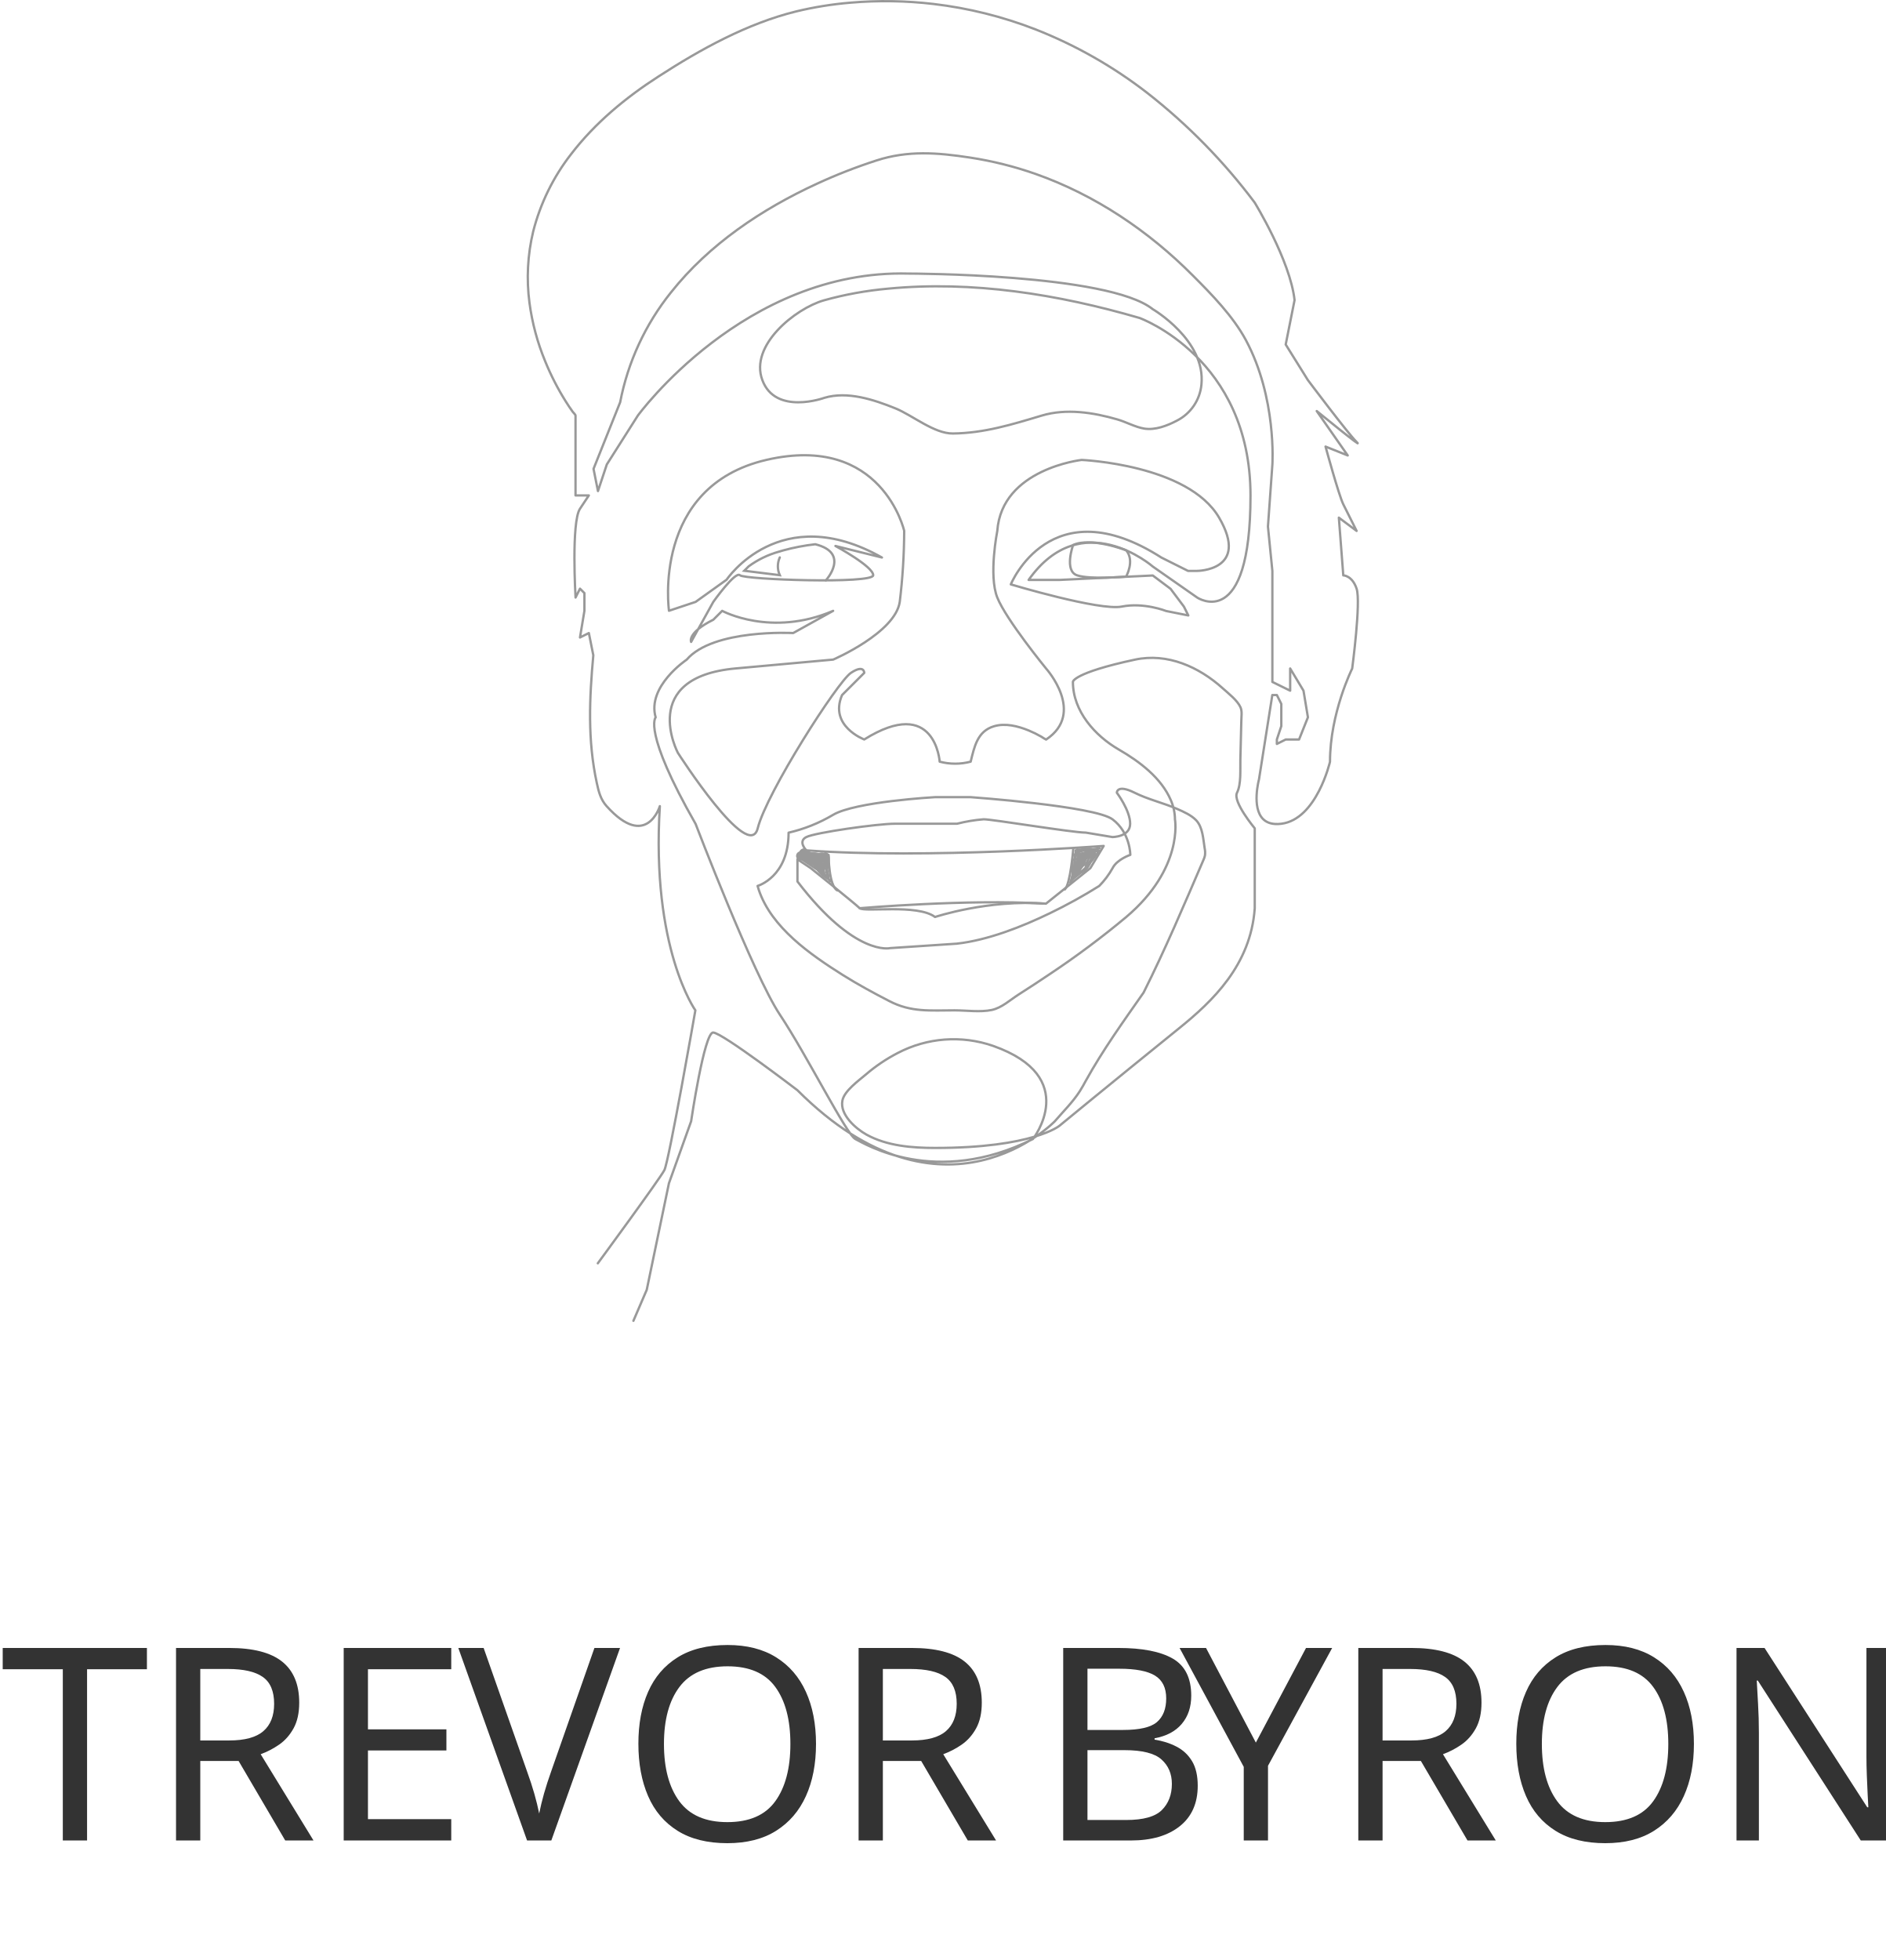
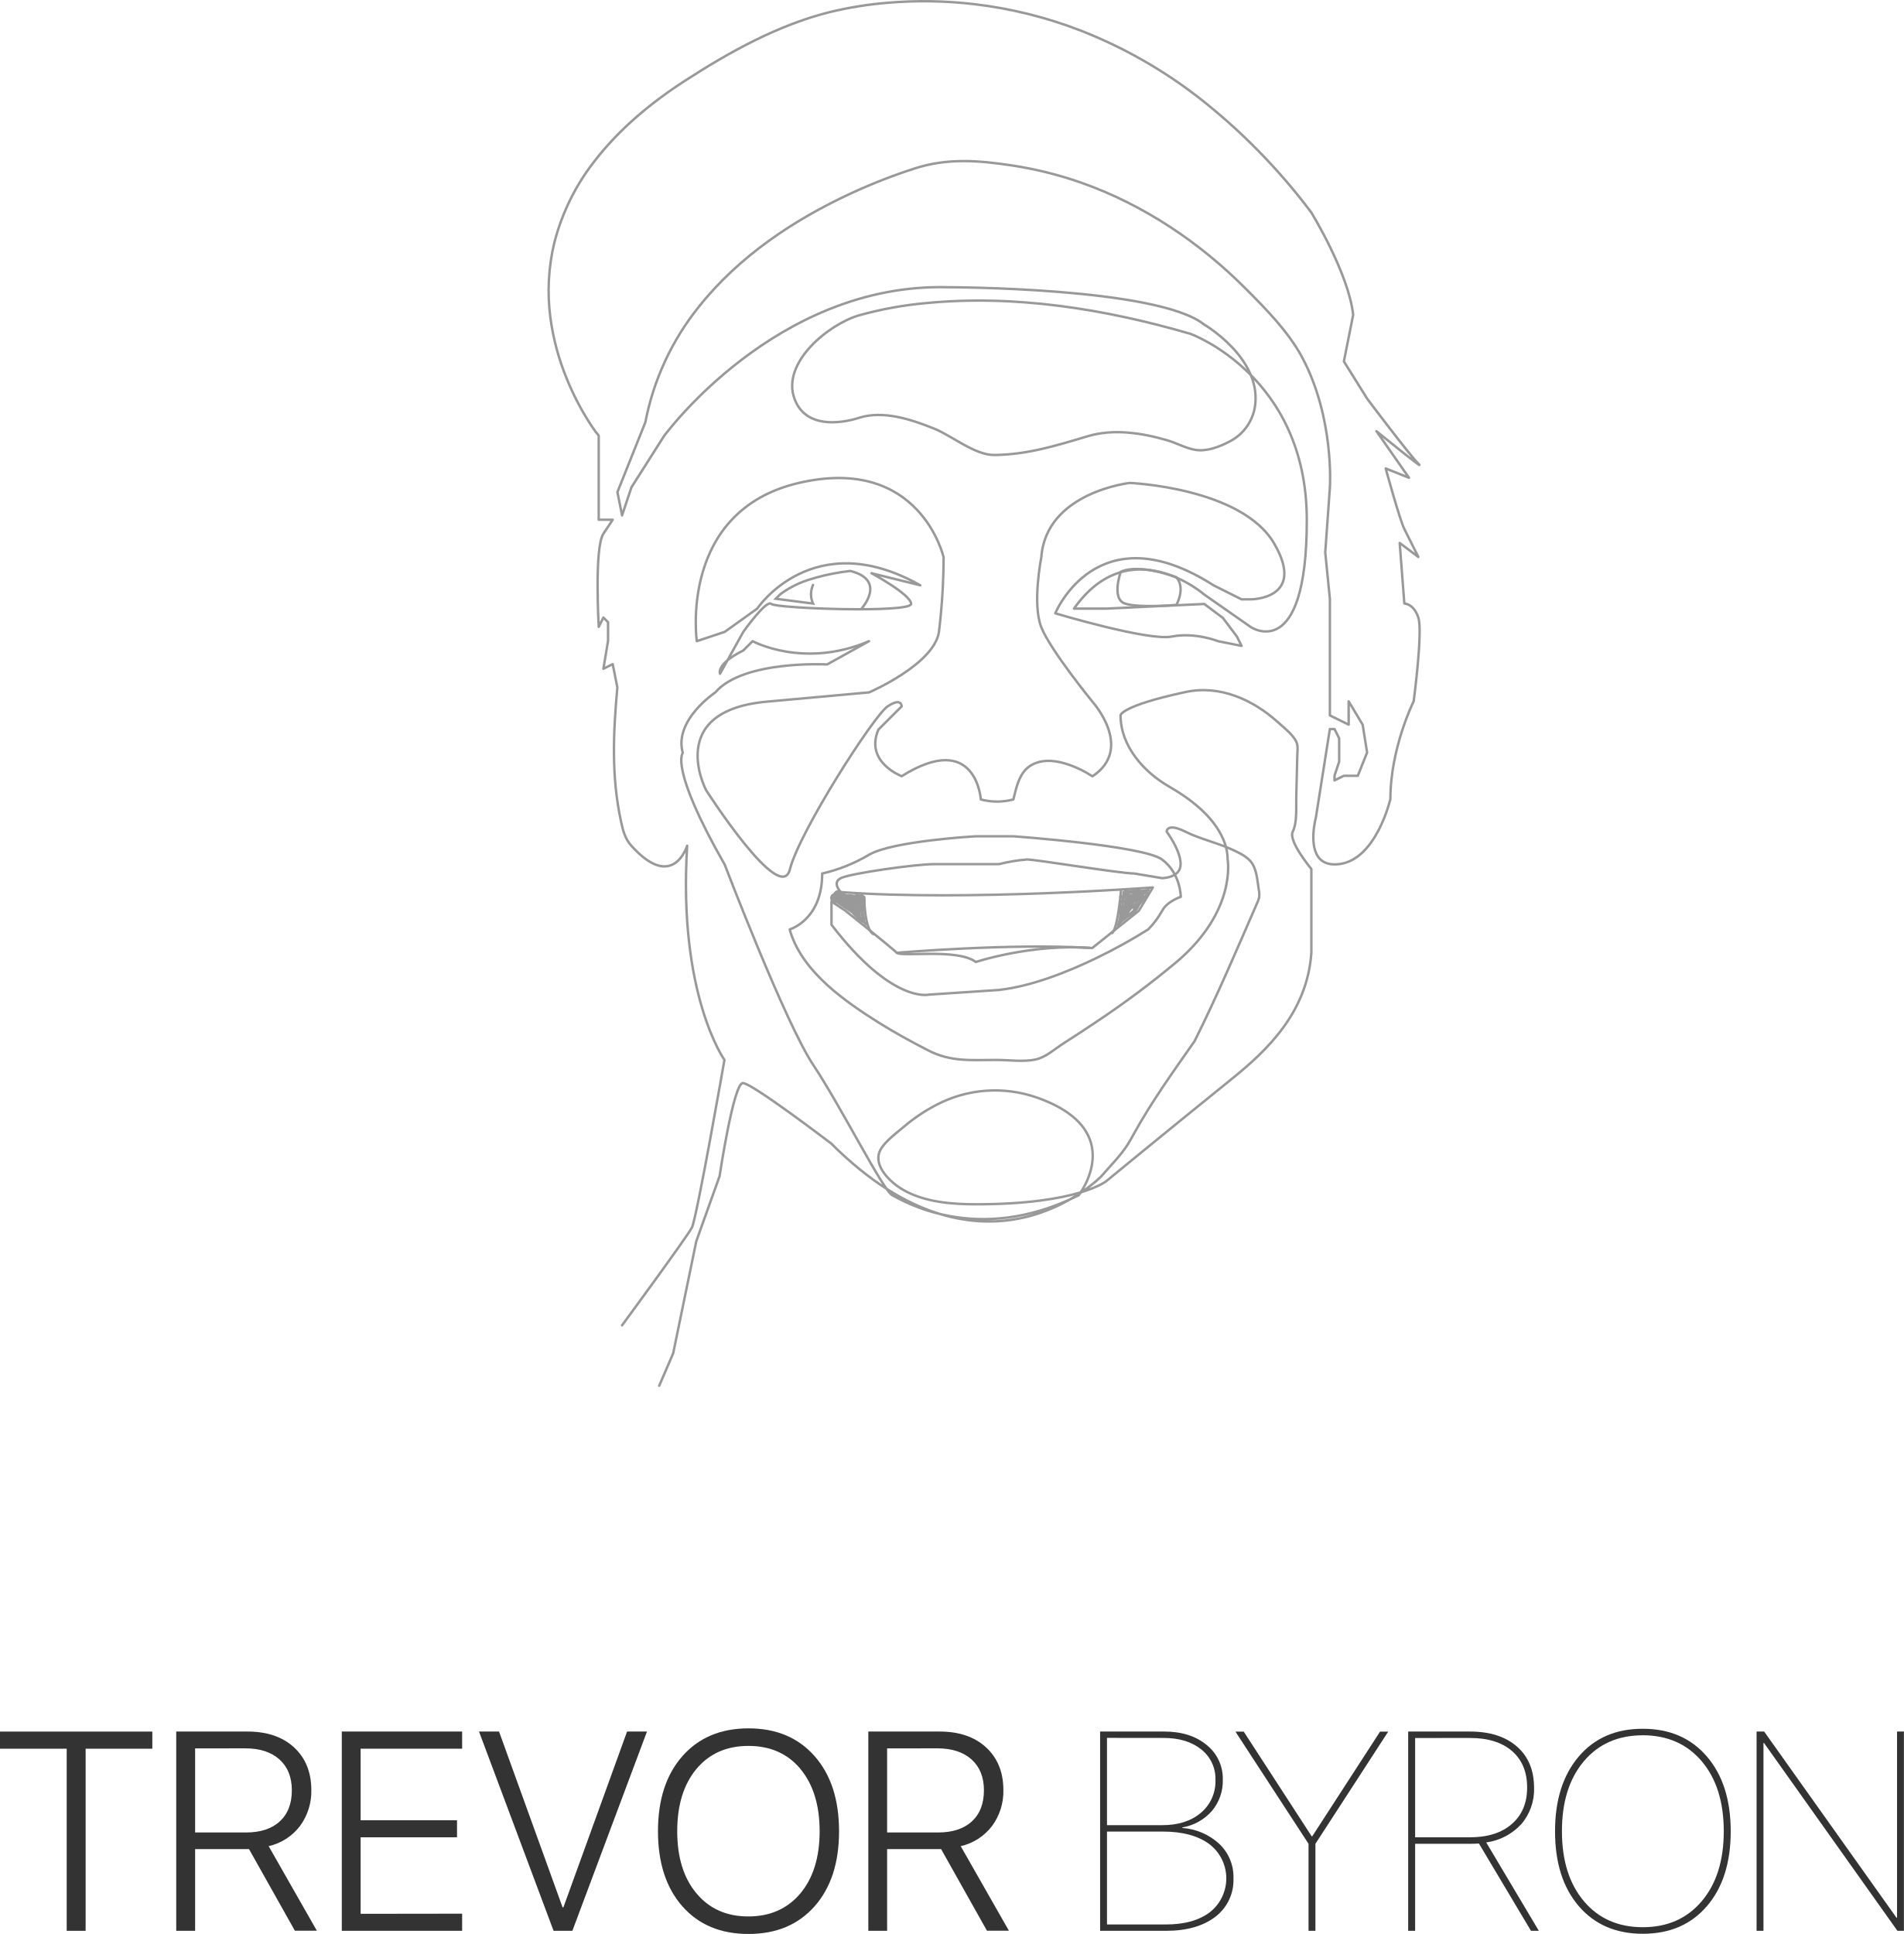
- <svg xmlns="http://www.w3.org/2000/svg" viewBox="0 0 608.5 632.32">
+ <svg xmlns="http://www.w3.org/2000/svg" viewBox="0 0 585.44 594.74">
  <defs>
-     <style>.cls-1{font-size:86.98px;fill:#333;font-family:SFUIDisplay-Light, SF UI Display;}.cls-2{letter-spacing:-0.01em;}.cls-3{font-family:SFUIDisplay-Regular, SF UI Display;letter-spacing:0em;}.cls-4,.cls-5{font-family:SFUIDisplay-Ultralight, SF UI Display;}.cls-4{letter-spacing:-0.03em;}.cls-6,.cls-7{fill:none;stroke:#999;stroke-linecap:round;stroke-width:0.75px;}.cls-6{stroke-linejoin:round;}.cls-7{stroke-miterlimit:10;}.cls-8{fill:#999;}</style>
+     <style>.cls-1{fill:#333;}.cls-2,.cls-3{fill:none;stroke:#999;stroke-linecap:round;stroke-width:0.75px;}.cls-2{stroke-linejoin:round;}.cls-3{stroke-miterlimit:10;}.cls-4{fill:#999;}</style>
  </defs>
  <g id="Layer_2" data-name="Layer 2">
    <g id="Layer_2-2" data-name="Layer 2">
-       <text class="cls-1" transform="translate(0 593.76)">TRE<tspan class="cls-2" x="147.88" y="0">V</tspan>
-         <tspan x="200.67" y="0">OR</tspan>
-         <tspan class="cls-3" x="313.8" y="0"> </tspan>
-         <tspan class="cls-4" x="334.62" y="0">B</tspan>
-         <tspan class="cls-5" x="380.61" y="0">YRON </tspan>
-       </text>
-       <path class="cls-6" d="M192.89,407.56s20-27.21,21.48-30.07,10-51.55,10-51.55-14.32-20-11.46-65.87c0,0-4.3,14.32-17.18,0-1.9-2.11-2.56-4.62-3.17-7.49-3-13.83-2.39-27.24-1.12-41.19L190,204.23l-2.86,1.43,1.43-8.59v-5.73l-1.43-1.43-1.43,2.86s-1.43-24.34,1.43-28.64l2.86-4.3h-4.3V134.06c0-.27-.74-1-.9-1.2-.82-1.13-1.59-2.3-2.33-3.48a83.88,83.88,0,0,1-6.55-12.8,75.63,75.63,0,0,1-5.08-18.9,63.06,63.06,0,0,1,1.2-23,67.93,67.93,0,0,1,12.27-25c7.68-10,17.59-18.21,28.15-25,13.57-8.78,28.64-17.11,44.45-21A115.64,115.64,0,0,1,274.46.86a132.31,132.31,0,0,1,26.73.42,134,134,0,0,1,32.93,8.2A146.08,146.08,0,0,1,370.21,30a188.46,188.46,0,0,1,34.61,35.32s11.46,18.62,12.89,31.5l-2.86,14.32L422,122.61s12.89,17.18,15.75,20-12.89-10-12.89-10l10,14.32-7.16-2.86s4.3,15.75,5.73,18.62l4.3,8.59L432,167l1.43,18.62s2.86,0,4.3,4.3-1.43,25.77-1.43,25.77-7.16,14.32-7.16,30.07c0,0-4.3,18.62-15.75,20-2.76.34-4.6-.31-5.81-1.49-3.82-3.75-1.35-12.83-1.35-12.83l4.3-27.21H412l1.43,2.86v7.16l-1.43,4.3V240l2.86-1.43h4.3l2.86-7.16-1.43-8.59-4.3-7.16v7.16L410.55,220v-35.8l-1.43-14.32,1.43-20S412,128.33,402,109.72c-4.15-7.71-11-14.72-17.13-20.85-14.3-14.39-31.55-26-50.74-32.76a117.16,117.16,0,0,0-21.17-5.28c-10.5-1.6-20-2.35-30.13.93a172.39,172.39,0,0,0-19.12,7.46c-17.88,8.22-34.89,19.57-47.21,35.11a81.12,81.12,0,0,0-16.4,35.45l-8.59,21.48,1.43,7.16,2.86-8.59,10-15.75s34.37-47.25,87.35-45.82c0,0,64.44,0,78.76,11.46,0,0,17.18,10,15.75,24.34a14.58,14.58,0,0,1-7.93,11.65c-3.08,1.62-7,3.15-10.58,2.55-2.86-.48-5.77-2.12-8.59-2.94-7.78-2.26-16.53-3.62-24.45-1.24-9.61,2.88-18.61,5.66-28.65,5.77-6,.07-13-5.84-18.48-8.08-7-2.83-15.53-5.67-23-3.42,0,0-15.75,5.73-20-5.73-4.2-11.2,10.65-23.08,19.84-25.72a114.42,114.42,0,0,1,20.67-3.77c27.28-2.64,55,1.82,81.2,9.45,0,0,35.8,12.89,35.8,57.28s-17.18,32.93-17.18,32.93l-14.32-10s-22.91-20-40.09,4.3h10l30.07-1.43,5.73,4.3,4.3,5.73,1.43,2.86-7.16-1.43s-7.16-2.86-14.32-1.43-35.8-7.16-35.8-7.16S339,157,374.75,179.88l8.59,4.3h2.86s17.18,0,7.16-17.18S349,148.38,349,148.38s-25.77,2.86-27.21,22.91c0,0-2.86,14.32,0,21.48s15.75,22.91,15.75,22.91,12.89,14.32,0,22.91a12.34,12.34,0,0,1-1.56-.94,35.71,35.71,0,0,0-4.08-2c-3.45-1.4-7.49-2.44-11.17-1.35-5.39,1.59-6.35,6.68-7.53,11.42a19.48,19.48,0,0,1-10,0s-1.43-21.48-24.34-7.16c0,0-11.46-4.3-7.16-14.32l7.16-7.16s0-2.86-4.3,0-27.21,38.66-30.07,50.12-25.77-24.34-25.77-24.34-12.89-24.34,18.62-27.21l31.5-2.86s20-8.59,21.48-18.62a194.93,194.93,0,0,0,1.43-22.91s-7.16-31.5-44.39-22.91-31.5,48.69-31.5,48.69l8.59-2.86,10-7.16s17.18-25.77,50.12-7.16l-15-3.72s12.18,6.58,12.18,9.44-41.53,1.43-43,0-8.59,8.59-8.59,8.59L223,207.09s-1.43-2.86,7.16-7.16l2.86-2.86s15.75,8.59,35.8,0l-12.89,7.16s-25.77-1.43-34.37,8.59c0,0-12.89,8.59-10,18.62,0,0-4.3,4.3,12.89,34.37,0,0,18.62,48.69,27.21,61.57s21.48,38.66,24.34,40.09,25.77,15.75,57.28,0c0,0,15.75-20-12.89-30.07a38.86,38.86,0,0,0-30.76,2.33,53.25,53.25,0,0,0-10.23,6.9c-2.36,2-7,5.34-7.58,8.41-.92,4.53,4.28,9.06,7.76,11,6.62,3.67,14.78,4.3,22.19,4.3,31.5,0,40.09-7.16,40.09-7.16s15.48-12.76,38.66-31.5c10.6-8.57,23.05-20.27,24.34-38.66V267.23s-7.16-8.59-5.73-11.46,1-7.56,1.09-10.73q.15-6.1.3-12.2c0-1.57.35-3.28-.26-4.67-1-2.24-3.95-4.51-5.7-6.09-7.7-6.95-17.87-11.52-28.37-9.27-20,4.29-20,7.16-20,7.16,0,9.47,7.14,17.41,14.81,21.84,6.65,3.84,13.74,9.14,16.82,16.42a15.81,15.81,0,0,1,1.3,6.13s2.86,15.75-15.75,31.5a284.36,284.36,0,0,1-24.43,18.25q-5.08,3.43-10.25,6.72c-2.73,1.73-5.43,4.3-8.69,5-3.71.78-8.15.12-12,.12-7.76,0-14,.7-21.07-3-5.1-2.63-10.12-5.35-15-8.41-10.37-6.53-23-15.26-27.1-27.46q-.21-.63-.38-1.27s10-2.86,10-17.18a50.39,50.39,0,0,0,14.32-5.73c7.16-4.3,32.93-5.73,32.93-5.73h11.46s40.09,2.86,45.82,7.16,5.73,11.46,5.73,11.46-4.3,1.43-5.73,4.3a26.72,26.72,0,0,1-4.3,5.73,164.36,164.36,0,0,1-15.92,8.8c-8.79,4.26-19.95,8.7-30.05,9.82l-21.48,1.43s-11.3,2.85-29.92-21.49v-7.16l4.3,2.86s14.32,11.46,15.75,12.89,18.62-1.43,24.34,2.86c0,0,17.18-5.73,35.8-4.3l14.32-11.46,4.3-7.16s-57.28,4.3-95.94,1.43c0,0-2.86-2.86,0-4.3s22.91-4.3,28.64-4.3h20a50.63,50.63,0,0,1,8.59-1.43c2.86,0,28.64,4.3,32.93,4.3l8.59,1.43s5.73,0,5.73-4.3-4.3-10-4.3-10,0-2.86,5.73,0c4.4,2.2,9.31,3.28,13.81,5.26,2.08.91,4.51,2,6.08,3.65,2.13,2.31,2.23,6,2.72,9a6.92,6.92,0,0,1,.1,2.34,7.13,7.13,0,0,1-.54,1.55C382.09,291.87,376,306.26,369,320.21c-6.48,9.26-13.16,18.55-18.64,28.45-.63,1.14-1.25,2.29-1.95,3.38-2.26,3.52-5.34,6.53-8.05,9.69,0,0-35.8,37.23-83.05-10,0,0-24.34-18.62-27.21-18.62S223,361.74,223,361.74l-7.16,20-7.16,34.37-4.3,10" />
-       <path class="cls-7" d="M346.25,175.82s-3,8.36,1.3,9.79,15.8.41,15.8.41,2.91-5.14,0-8.5C363.34,177.51,352.11,173.19,346.25,175.82Z" />
-       <path class="cls-7" d="M266.46,187.26s8.05-8.81-3.4-11.68a67.74,67.74,0,0,0-10.4,2l-1.41.42a30.23,30.23,0,0,0-9.67,4.7l-1.43,1.43,11.46,1.43a6.92,6.92,0,0,1,0-5.73" />
-       <path class="cls-6" d="M346.11,275.82l2.27-.38,6.25-1a39.91,39.91,0,0,1-4.3,5.56,22.72,22.72,0,0,1-4.23,3v-5.69a20.35,20.35,0,0,1,4,0,3.19,3.19,0,0,1-1.11,1.38h-1.43l4.3-2.86-1.43,2.86-2.86,1.43" />
-       <polyline class="cls-6" points="258.76 275.82 265.92 275.82 267.36 282.98 263.06 280.12 258.76 277.25 263.06 277.25 264.49 278.69 263.06 278.69 261.63 278.69 264.49 277.25 265.92 280.12 264.49 280.12 263.06 275.82 265.92 281.55 264.49 277.25 264.49 277.25" />
-       <path class="cls-6" d="M277.38,293s35.21-3,59.13-1.5" />
-       <path class="cls-7" d="M277.38,291.57" />
-       <path class="cls-8" d="M264.24,278.52a1.13,1.13,0,0,0,0-2.25,1.13,1.13,0,0,0,0,2.25Z" />
-       <path class="cls-8" d="M260.19,277.69a1.13,1.13,0,0,0,0-2.25,1.13,1.13,0,0,0,0,2.25Z" />
-       <path class="cls-8" d="M259.35,277.55a1.13,1.13,0,0,0,0-2.25,1.13,1.13,0,0,0,0,2.25Z" />
-       <path class="cls-8" d="M259.07,277.41a1.13,1.13,0,0,0,0-2.25,1.13,1.13,0,0,0,0,2.25Z" />
-       <path class="cls-8" d="M258.93,277.27a1.13,1.13,0,0,0,0-2.25,1.13,1.13,0,0,0,0,2.25Z" />
-       <path class="cls-8" d="M258.79,276.85a1.13,1.13,0,0,0,0-2.25,1.13,1.13,0,0,0,0,2.25Z" />
-       <path class="cls-8" d="M350,277.69a1.13,1.13,0,0,0,0-2.25,1.13,1.13,0,0,0,0,2.25Z" />
-       <path class="cls-8" d="M348.41,276.56a3.35,3.35,0,0,1-1.17,2.37c-1.08,1,.52,2.56,1.59,1.59a5.63,5.63,0,0,0,1.83-4c.07-1.45-2.18-1.44-2.25,0Z" />
-       <path class="cls-8" d="M352.13,277.27a1.13,1.13,0,0,0,0-2.25,1.13,1.13,0,0,0,0,2.25Z" />
-       <path class="cls-8" d="M351.18,274.31a1.65,1.65,0,0,0-1.08.25c-.24.15-.4.48-.62.6q.27.1-.14,0a1.6,1.6,0,0,0-.55,0,1.62,1.62,0,0,0-.89.35,2.08,2.08,0,0,0-.6,1.76,6.6,6.6,0,0,1-.67,2.91c-.63,1.3,1.31,2.44,1.94,1.14a9.52,9.52,0,0,0,.76-2,4.65,4.65,0,0,0,.22-2q.08-.55-.54.12l.3,0a2,2,0,0,0,.83,0,3.48,3.48,0,0,0,1-.82c1.44.13,1.43-2.12,0-2.25Z" />
-       <path class="cls-7" d="M267.36,275.82s0,10,2.86,11.46" />
-       <path class="cls-7" d="M346.3,273.94s-.92,11.26-2.7,13" />
-       <path class="cls-8" d="M260.91,278.68a3.79,3.79,0,0,1,2.67,2.09,1.5,1.5,0,0,0,2.59-1.51,6.66,6.66,0,0,0-4.46-3.46c-1.88-.42-2.68,2.47-.8,2.89Z" />
-       <path class="cls-8" d="M258.29,276.21a7.7,7.7,0,0,0,6.68,1.84l-.8-2.89-.23.07c-1.84.56-1.06,3.46.8,2.89l.23-.07a1.5,1.5,0,0,0-.8-2.89,4.47,4.47,0,0,1-3.76-1.07c-1.44-1.28-3.57.84-2.12,2.12Z" />
-       <path class="cls-8" d="M258.36,277.64a1.5,1.5,0,0,0,0-3,1.5,1.5,0,0,0,0,3Z" />
-       <path class="cls-8" d="M261.84,277.92a6.14,6.14,0,0,1,1.93.21,1.08,1.08,0,0,1,.22.11s-.2-.3-.24-.27-.15.92-.18,1l1.45-1.1c.37,0,.32.16.52.34s-.32.32,0,0a3.93,3.93,0,0,1,.46-.43,1.55,1.55,0,0,0,.54-2.05,1.51,1.51,0,0,0-2.05-.54,4,4,0,0,0-2,3.14,2.63,2.63,0,0,0,2.49,2.59,1.52,1.52,0,0,0,1.45-1.1c.42-1.39.54-3.1-.8-4a6,6,0,0,0-3.83-.84,1.54,1.54,0,0,0-1.5,1.5,1.51,1.51,0,0,0,1.5,1.5Z" />
-       <path class="cls-8" d="M263.12,279.51c1.36-.2,1.62,1.88,2.23,2.65s1.58,1.47,2.26,2.38a.38.38,0,0,0,.65-.38,3.53,3.53,0,0,0-1.77-1.67c-.92-.53-1.39-1.48-2.34-2a.38.38,0,0,0-.45.59,11,11,0,0,0,3.12,2.72.38.38,0,0,0,.56-.32,23,23,0,0,0-.45-3.42c-.09-.42-.73-.31-.74.1l0,1.35a.38.38,0,0,0,.74.1c.44-1.52,2-6.54-.71-6.75a.38.38,0,0,0-.36.47c.07.23.43.79.48,1a4.17,4.17,0,0,1-.18,2.6c-.16.45.56.65.72.2a5.19,5.19,0,0,0,.45-2.08c-.06-.75-.53-1.18-.74-1.9l-.36.47c1.59.13.21,5.07,0,5.8l.74.1,0-1.35-.74.1a21.7,21.7,0,0,1,.43,3.22l.56-.32a10.52,10.52,0,0,1-3-2.6l-.45.59c.79.4,1.16,1.21,1.87,1.7s1.52.75,2,1.65l.65-.38a12.3,12.3,0,0,0-1.35-1.61,8.06,8.06,0,0,1-1.75-2.46,2,2,0,0,0-2.23-1.3c-.48.07-.27.79.2.72Z" />
-       <path class="cls-8" d="M346.71,274.27A35.4,35.4,0,0,1,345,284.65a.38.38,0,0,0,.69.29c.71-1.33,2-2,3.09-2.91a32.83,32.83,0,0,0,3.21-3.2l-.59-.45c-.56,1.27-1.65,2.76-3.11,3.05-1.15.23-.92,0-1-.92-.11-.74.05-1.71,0-2.46a2.53,2.53,0,0,1,.51-2.19c.71-1,1.14-.91,2.25-1.08l5-.75-.2-.72a12.9,12.9,0,0,1-7.22.4l-.1.74a18.57,18.57,0,0,0,2.13.09c.92,0,3.19-1.16,2.27,2.1-.21.74-1.53,2-1.93,2.72-.23.43.42.81.65.38a40.26,40.26,0,0,1,2.54-3.41,1.9,1.9,0,0,0,.38-1.84,1.85,1.85,0,0,0-1.52-1c-1.49-.2-3,.4-4.52.19-.42-.06-.51.64-.1.74A13.65,13.65,0,0,0,355,274a.38.38,0,0,0-.2-.72l-5,.75c-.93.14-2.31.08-3,.91a3.1,3.1,0,0,0-.41,2,39.42,39.42,0,0,1-.13,5.18.38.38,0,0,0,.38.38,6.15,6.15,0,0,0,5.34-3.77c.16-.36-.28-.8-.59-.45a32.16,32.16,0,0,1-4.22,4,7.16,7.16,0,0,0-2.2,2.29l.69.29a36,36,0,0,0,1.78-10.58.38.38,0,0,0-.75,0Z" />
+       <path class="cls-1" d="M26.33,593.76H20.51v-56H0v-5.27H46.84v5.27H26.33Z" />
+       <path class="cls-1" d="M60,568.66v25.1H54.19V532.48H76.11q9,0,14.29,4.86t5.33,13.06a18,18,0,0,1-3.48,11.13,16.83,16.83,0,0,1-9.64,6.2l14.82,26H90.67l-14.1-25.1H60Zm0-31v25.86H75.64q6.67,0,10.38-3.4t3.72-9.56q0-6.07-3.8-9.49t-10.51-3.42Z" />
+       <path class="cls-1" d="M142.1,588.49v5.27h-37V532.48h37v5.27H110.89v22h29.64V565H110.89v23.53Z" />
+       <path class="cls-1" d="M176,593.76h-5.78l-22.93-61.28h6.16l19.54,54.06h.25l19.58-54.06h6.12Z" />
+       <path class="cls-1" d="M230.14,531.5q12.82,0,20.34,8.54t7.52,23.1q0,14.57-7.52,23.08t-20.34,8.51q-12.83,0-20.32-8.51t-7.5-23.08q0-14.57,7.52-23.1T230.14,531.5Zm16,12.49q-5.92-7.09-16-7.09t-16,7.09q-5.9,7.09-5.9,19.15t5.92,19.11q5.92,7.09,15.95,7.09t16-7.09q5.92-7.09,5.92-19.11T246.13,544Z" />
+       <path class="cls-1" d="M272.78,568.66v25.1H267V532.48h21.91q9,0,14.29,4.86t5.33,13.06a18,18,0,0,1-3.48,11.13,16.84,16.84,0,0,1-9.64,6.2l14.82,26h-6.75l-14.1-25.1H272.78Zm0-31v25.86h15.67q6.67,0,10.38-3.4t3.72-9.56q0-6.07-3.8-9.49t-10.51-3.42Z" />
+       <path class="cls-1" d="M358.57,593.76h-20.3V532.48H358q8,0,13,4.1a13.23,13.23,0,0,1,5,10.72,14.3,14.3,0,0,1-3.33,9.58,15.46,15.46,0,0,1-9.11,5.08v.17a18.72,18.72,0,0,1,11.28,4.82,14,14,0,0,1,4.44,10.72,14.17,14.17,0,0,1-5.52,11.74Q368.12,593.76,358.57,593.76Zm-18.18-59.33v26.84h17q7.39,0,11.87-3.8a12.62,12.62,0,0,0,4.48-10.13A11.46,11.46,0,0,0,369.4,538q-4.38-3.55-11.59-3.55Zm0,57.38h18.09q8.66,0,13.63-3.84a13.24,13.24,0,0,0-.25-20.87q-5.22-3.86-14.31-3.86H340.39Z" />
+       <path class="cls-1" d="M404.48,593.76h-2.12V567l-22.47-34.49h2.55l20.89,32.19h.17l20.85-32.19h2.51L404.48,567Z" />
+       <path class="cls-1" d="M435.14,567v26.76H433V532.48h19q9.17,0,14.44,4.61t5.27,12.68a16.33,16.33,0,0,1-3.91,11.17A17.87,17.87,0,0,1,457,566.58l16.18,27.18h-2.42l-16-26.84q-1.53.09-2.8.08Zm0-32.53V565H452q8.2,0,12.89-4.1t4.69-11.19q0-7.22-4.67-11.25t-13-4Z" />
+       <path class="cls-1" d="M505.17,531.63q12.36,0,19.68,8.52t7.33,23q0,14.48-7.3,23t-19.71,8.52q-12.44,0-19.73-8.52t-7.28-23q0-14.44,7.3-23T505.17,531.63Zm0,2q-11.42,0-18.16,8t-6.73,21.51q0,13.51,6.75,21.51t18.13,8q11.34,0,18.11-8t6.77-21.51q0-13.5-6.75-21.49T505.17,533.62Z" />
+       <path class="cls-1" d="M542.25,593.76h-2.12V532.48h2.33l40.69,57.25h.17V532.48h2.12v61.28h-2L542.42,536h-.17Z" />
+       <path class="cls-2" d="M191.28,407.56s20-27.21,21.48-30.07,10-51.55,10-51.55-14.32-20-11.46-65.87c0,0-4.3,14.32-17.18,0-1.9-2.11-2.56-4.62-3.17-7.49-3-13.83-2.39-27.24-1.12-41.19l-1.43-7.16-2.86,1.43,1.43-8.59v-5.73l-1.43-1.43-1.43,2.86s-1.43-24.34,1.43-28.64l2.86-4.3h-4.3V134.06c0-.27-.74-1-.9-1.2-.82-1.13-1.59-2.3-2.33-3.48a83.88,83.88,0,0,1-6.55-12.8,75.63,75.63,0,0,1-5.08-18.9,63.06,63.06,0,0,1,1.2-23,67.93,67.93,0,0,1,12.27-25c7.68-10,17.59-18.21,28.15-25,13.57-8.78,28.64-17.11,44.45-21A115.64,115.64,0,0,1,272.85.86a132.31,132.31,0,0,1,26.73.42,134,134,0,0,1,32.93,8.2A146.08,146.08,0,0,1,368.59,30a188.46,188.46,0,0,1,34.61,35.32s11.46,18.62,12.89,31.5l-2.86,14.32,7.16,11.46s12.89,17.18,15.75,20-12.89-10-12.89-10l10,14.32-7.16-2.86s4.3,15.75,5.73,18.62l4.3,8.59-5.73-4.3,1.43,18.62s2.86,0,4.3,4.3-1.43,25.77-1.43,25.77-7.16,14.32-7.16,30.07c0,0-4.3,18.62-15.75,20-2.76.34-4.6-.31-5.81-1.49-3.82-3.75-1.35-12.83-1.35-12.83l4.3-27.21h1.43l1.43,2.86v7.16l-1.43,4.3V240l2.86-1.43h4.3l2.86-7.16L419,222.84l-4.3-7.16v7.16L408.93,220v-35.8l-1.43-14.32,1.43-20s1.43-21.48-8.59-40.09c-4.15-7.71-11-14.72-17.13-20.85-14.3-14.39-31.55-26-50.74-32.76a117.16,117.16,0,0,0-21.17-5.28c-10.5-1.6-20-2.35-30.13.93a172.39,172.39,0,0,0-19.12,7.46c-17.88,8.22-34.89,19.57-47.21,35.11a81.12,81.12,0,0,0-16.4,35.45l-8.59,21.48,1.43,7.16,2.86-8.59,10-15.75s34.37-47.25,87.35-45.82c0,0,64.44,0,78.76,11.46,0,0,17.18,10,15.75,24.34a14.58,14.58,0,0,1-7.93,11.65c-3.08,1.62-7,3.15-10.58,2.55-2.86-.48-5.77-2.12-8.59-2.94-7.78-2.26-16.53-3.62-24.45-1.24-9.61,2.88-18.61,5.66-28.65,5.77-6,.07-13-5.84-18.48-8.08-7-2.83-15.53-5.67-23-3.42,0,0-15.75,5.73-20-5.73-4.2-11.2,10.65-23.08,19.84-25.72a114.42,114.42,0,0,1,20.67-3.77c27.28-2.64,55,1.82,81.2,9.45,0,0,35.8,12.89,35.8,57.28s-17.18,32.93-17.18,32.93l-14.32-10s-22.91-20-40.09,4.3h10l30.07-1.43,5.73,4.3,4.3,5.73,1.43,2.86-7.16-1.43s-7.16-2.86-14.32-1.43-35.8-7.16-35.8-7.16,12.89-31.5,48.69-8.59l8.59,4.3h2.86s17.18,0,7.16-17.18-44.39-18.62-44.39-18.62-25.77,2.86-27.21,22.91c0,0-2.86,14.32,0,21.48s15.75,22.91,15.75,22.91,12.89,14.32,0,22.91a12.34,12.34,0,0,1-1.56-.94,35.71,35.71,0,0,0-4.08-2c-3.45-1.4-7.49-2.44-11.17-1.35-5.39,1.59-6.35,6.68-7.53,11.42a19.48,19.48,0,0,1-10,0s-1.43-21.48-24.34-7.16c0,0-11.46-4.3-7.16-14.32l7.16-7.16s0-2.86-4.3,0-27.21,38.66-30.07,50.12-25.77-24.34-25.77-24.34-12.89-24.34,18.62-27.21l31.5-2.86s20-8.59,21.48-18.62a194.93,194.93,0,0,0,1.43-22.91s-7.16-31.5-44.39-22.91-31.5,48.69-31.5,48.69l8.59-2.86,10-7.16s17.18-25.77,50.12-7.16l-15-3.72s12.18,6.58,12.18,9.44-41.53,1.43-43,0-8.59,8.59-8.59,8.59l-7.16,12.89s-1.43-2.86,7.16-7.16l2.86-2.86s15.75,8.59,35.8,0l-12.89,7.16s-25.77-1.43-34.37,8.59c0,0-12.89,8.59-10,18.62,0,0-4.3,4.3,12.89,34.37,0,0,18.62,48.69,27.21,61.57s21.48,38.66,24.34,40.09,25.77,15.75,57.28,0c0,0,15.75-20-12.89-30.07A38.86,38.86,0,0,0,288,339.73a53.25,53.25,0,0,0-10.23,6.9c-2.36,2-7,5.34-7.58,8.41-.92,4.53,4.28,9.06,7.76,11,6.62,3.67,14.78,4.3,22.19,4.3,31.5,0,40.09-7.16,40.09-7.16s15.48-12.76,38.66-31.5c10.6-8.57,23.05-20.27,24.34-38.66V267.23s-7.16-8.59-5.73-11.46,1-7.56,1.09-10.73q.15-6.1.3-12.2c0-1.57.35-3.28-.26-4.67-1-2.24-3.95-4.51-5.7-6.09-7.7-6.95-17.87-11.52-28.37-9.27-20,4.29-20,7.16-20,7.16,0,9.47,7.14,17.41,14.81,21.84,6.65,3.84,13.74,9.14,16.82,16.42a15.81,15.81,0,0,1,1.3,6.13s2.86,15.75-15.75,31.5a284.36,284.36,0,0,1-24.43,18.25q-5.08,3.43-10.25,6.72c-2.73,1.73-5.43,4.3-8.69,5-3.71.78-8.15.12-12,.12-7.76,0-14,.7-21.07-3-5.1-2.63-10.12-5.35-15-8.41-10.37-6.53-23-15.26-27.1-27.46q-.21-.63-.38-1.27s10-2.86,10-17.18a50.39,50.39,0,0,0,14.32-5.73c7.16-4.3,32.93-5.73,32.93-5.73h11.46s40.09,2.86,45.82,7.16,5.73,11.46,5.73,11.46-4.3,1.43-5.73,4.3a26.72,26.72,0,0,1-4.3,5.73,164.36,164.36,0,0,1-15.92,8.8c-8.79,4.26-19.95,8.7-30.05,9.82l-21.48,1.43s-11.3,2.85-29.92-21.49v-7.16l4.3,2.86s14.32,11.46,15.75,12.89,18.62-1.43,24.34,2.86c0,0,17.18-5.73,35.8-4.3l14.32-11.46,4.3-7.16s-57.28,4.3-95.94,1.43c0,0-2.86-2.86,0-4.3s22.91-4.3,28.64-4.3h20a50.63,50.63,0,0,1,8.59-1.43c2.86,0,28.64,4.3,32.93,4.3l8.59,1.43s5.73,0,5.73-4.3-4.3-10-4.3-10,0-2.86,5.73,0c4.4,2.2,9.31,3.28,13.81,5.26,2.08.91,4.51,2,6.08,3.65,2.13,2.31,2.23,6,2.72,9a6.92,6.92,0,0,1,.1,2.34,7.13,7.13,0,0,1-.54,1.55c-6.24,14.29-12.33,28.68-19.31,42.63-6.48,9.26-13.16,18.55-18.64,28.45-.63,1.14-1.25,2.29-1.95,3.38-2.26,3.52-5.34,6.53-8.05,9.69,0,0-35.8,37.23-83.05-10,0,0-24.34-18.62-27.21-18.62s-7.16,28.64-7.16,28.64l-7.16,20L207,416.15l-4.3,10" />
+       <path class="cls-3" d="M344.63,175.82s-3,8.36,1.3,9.79,15.8.41,15.8.41,2.91-5.14,0-8.5C361.73,177.51,350.49,173.19,344.63,175.82Z" />
+       <path class="cls-3" d="M264.85,187.26s8.05-8.81-3.4-11.68a67.74,67.74,0,0,0-10.4,2l-1.41.42a30.23,30.23,0,0,0-9.67,4.7l-1.43,1.43L250,185.61a6.92,6.92,0,0,1,0-5.73" />
+       <path class="cls-2" d="M344.5,275.82l2.27-.38,6.25-1a39.91,39.91,0,0,1-4.3,5.56,22.72,22.72,0,0,1-4.23,3v-5.69a20.35,20.35,0,0,1,4,0,3.19,3.19,0,0,1-1.11,1.38h-1.43l4.3-2.86-1.43,2.86-2.86,1.43" />
+       <polyline class="cls-2" points="257.15 275.82 264.31 275.82 265.74 282.98 261.45 280.12 257.15 277.25 261.45 277.25 262.88 278.69 261.45 278.69 260.01 278.69 262.88 277.25 264.31 280.12 262.88 280.12 261.45 275.82 264.31 281.55 262.88 277.25 262.88 277.25" />
+       <path class="cls-2" d="M275.77,293s35.21-3,59.13-1.5" />
+       <path class="cls-3" d="M275.77,291.57" />
+       <path class="cls-4" d="M262.63,278.52a1.13,1.13,0,0,0,0-2.25,1.13,1.13,0,0,0,0,2.25Z" />
+       <path class="cls-4" d="M258.58,277.69a1.13,1.13,0,0,0,0-2.25,1.13,1.13,0,0,0,0,2.25Z" />
+       <path class="cls-4" d="M257.74,277.55a1.13,1.13,0,0,0,0-2.25,1.13,1.13,0,0,0,0,2.25Z" />
+       <path class="cls-4" d="M257.46,277.41a1.13,1.13,0,0,0,0-2.25,1.13,1.13,0,0,0,0,2.25Z" />
+       <path class="cls-4" d="M257.32,277.27a1.13,1.13,0,0,0,0-2.25,1.13,1.13,0,0,0,0,2.25Z" />
+       <path class="cls-4" d="M257.18,276.85a1.13,1.13,0,0,0,0-2.25,1.13,1.13,0,0,0,0,2.25Z" />
+       <path class="cls-4" d="M348.42,277.69a1.13,1.13,0,0,0,0-2.25,1.13,1.13,0,0,0,0,2.25Z" />
+       <path class="cls-4" d="M346.8,276.56a3.35,3.35,0,0,1-1.17,2.37c-1.08,1,.52,2.56,1.59,1.59a5.63,5.63,0,0,0,1.83-4c.07-1.45-2.18-1.44-2.25,0Z" />
+       <path class="cls-4" d="M350.52,277.27a1.13,1.13,0,0,0,0-2.25,1.13,1.13,0,0,0,0,2.25Z" />
+       <path class="cls-4" d="M349.57,274.31a1.65,1.65,0,0,0-1.08.25c-.24.15-.4.48-.62.6q.27.1-.14,0a1.6,1.6,0,0,0-.55,0,1.62,1.62,0,0,0-.89.35,2.08,2.08,0,0,0-.6,1.76,6.6,6.6,0,0,1-.67,2.91c-.63,1.3,1.31,2.44,1.94,1.14a9.52,9.52,0,0,0,.76-2,4.65,4.65,0,0,0,.22-2q.08-.55-.54.12l.3,0a2,2,0,0,0,.83,0,3.48,3.48,0,0,0,1-.82c1.44.13,1.43-2.12,0-2.25Z" />
+       <path class="cls-3" d="M265.74,275.82s0,10,2.86,11.46" />
+       <path class="cls-3" d="M344.69,273.94s-.92,11.26-2.7,13" />
+       <path class="cls-4" d="M259.3,278.68a3.79,3.79,0,0,1,2.67,2.09,1.5,1.5,0,1,0,2.59-1.51,6.66,6.66,0,0,0-4.46-3.46c-1.88-.42-2.68,2.47-.8,2.89Z" />
+       <path class="cls-4" d="M256.67,276.21a7.7,7.7,0,0,0,6.68,1.84l-.8-2.89-.23.07c-1.84.56-1.06,3.46.8,2.89l.23-.07a1.5,1.5,0,0,0-.8-2.89,4.47,4.47,0,0,1-3.76-1.07c-1.44-1.28-3.57.84-2.12,2.12Z" />
+       <path class="cls-4" d="M256.75,277.64a1.5,1.5,0,0,0,0-3,1.5,1.5,0,0,0,0,3Z" />
+       <path class="cls-4" d="M260.22,277.92a6.14,6.14,0,0,1,1.93.21,1.08,1.08,0,0,1,.22.11s-.2-.3-.24-.27-.15.92-.18,1l1.45-1.1c.37,0,.32.16.52.34s-.32.32,0,0a3.93,3.93,0,0,1,.46-.43,1.55,1.55,0,0,0,.54-2.05,1.51,1.51,0,0,0-2.05-.54,4,4,0,0,0-2,3.14,2.63,2.63,0,0,0,2.49,2.59,1.52,1.52,0,0,0,1.45-1.1c.42-1.39.54-3.1-.8-4a6,6,0,0,0-3.83-.84,1.54,1.54,0,0,0-1.5,1.5,1.51,1.51,0,0,0,1.5,1.5Z" />
+       <path class="cls-4" d="M261.51,279.51c1.36-.2,1.62,1.88,2.23,2.65s1.58,1.47,2.26,2.38a.38.38,0,0,0,.65-.38,3.53,3.53,0,0,0-1.77-1.67c-.92-.53-1.39-1.48-2.34-2a.38.38,0,0,0-.45.59,11,11,0,0,0,3.12,2.72.38.38,0,0,0,.56-.32,23,23,0,0,0-.45-3.42c-.09-.42-.73-.31-.74.1l0,1.35a.38.38,0,0,0,.74.1c.44-1.52,2-6.54-.71-6.75a.38.38,0,0,0-.36.47c.07.23.43.79.48,1a4.17,4.17,0,0,1-.18,2.6c-.16.45.56.65.72.2a5.19,5.19,0,0,0,.45-2.08c-.06-.75-.53-1.18-.74-1.9l-.36.47c1.59.13.21,5.07,0,5.8l.74.1,0-1.35-.74.1a21.7,21.7,0,0,1,.43,3.22l.56-.32a10.52,10.52,0,0,1-3-2.6l-.45.59c.79.4,1.16,1.21,1.87,1.7s1.52.75,2,1.65l.65-.38a12.3,12.3,0,0,0-1.35-1.61,8.06,8.06,0,0,1-1.75-2.46,2,2,0,0,0-2.23-1.3c-.48.07-.27.79.2.72Z" />
+       <path class="cls-4" d="M345.1,274.27a35.4,35.4,0,0,1-1.75,10.38.38.38,0,0,0,.69.29c.71-1.33,2-2,3.09-2.91a32.83,32.83,0,0,0,3.21-3.2l-.59-.45c-.56,1.27-1.65,2.76-3.11,3.05-1.15.23-.92,0-1-.92-.11-.74.05-1.71,0-2.46a2.53,2.53,0,0,1,.51-2.19c.71-1,1.14-.91,2.25-1.08l5-.75-.2-.72a12.9,12.9,0,0,1-7.22.4l-.1.74a18.57,18.57,0,0,0,2.13.09c.92,0,3.19-1.16,2.27,2.1-.21.74-1.53,2-1.93,2.72-.23.43.42.81.65.38a40.26,40.26,0,0,1,2.54-3.41,1.9,1.9,0,0,0,.38-1.84,1.85,1.85,0,0,0-1.52-1c-1.49-.2-3,.4-4.52.19-.42-.06-.51.64-.1.74a13.65,13.65,0,0,0,7.62-.4.38.38,0,0,0-.2-.72l-5,.75c-.93.14-2.31.08-3,.91a3.1,3.1,0,0,0-.41,2,39.42,39.42,0,0,1-.13,5.18.38.38,0,0,0,.38.38,6.15,6.15,0,0,0,5.34-3.77c.16-.36-.28-.8-.59-.45a32.16,32.16,0,0,1-4.22,4,7.16,7.16,0,0,0-2.2,2.29l.69.29a36,36,0,0,0,1.78-10.58.38.38,0,0,0-.75,0Z" />
    </g>
  </g>
</svg>
